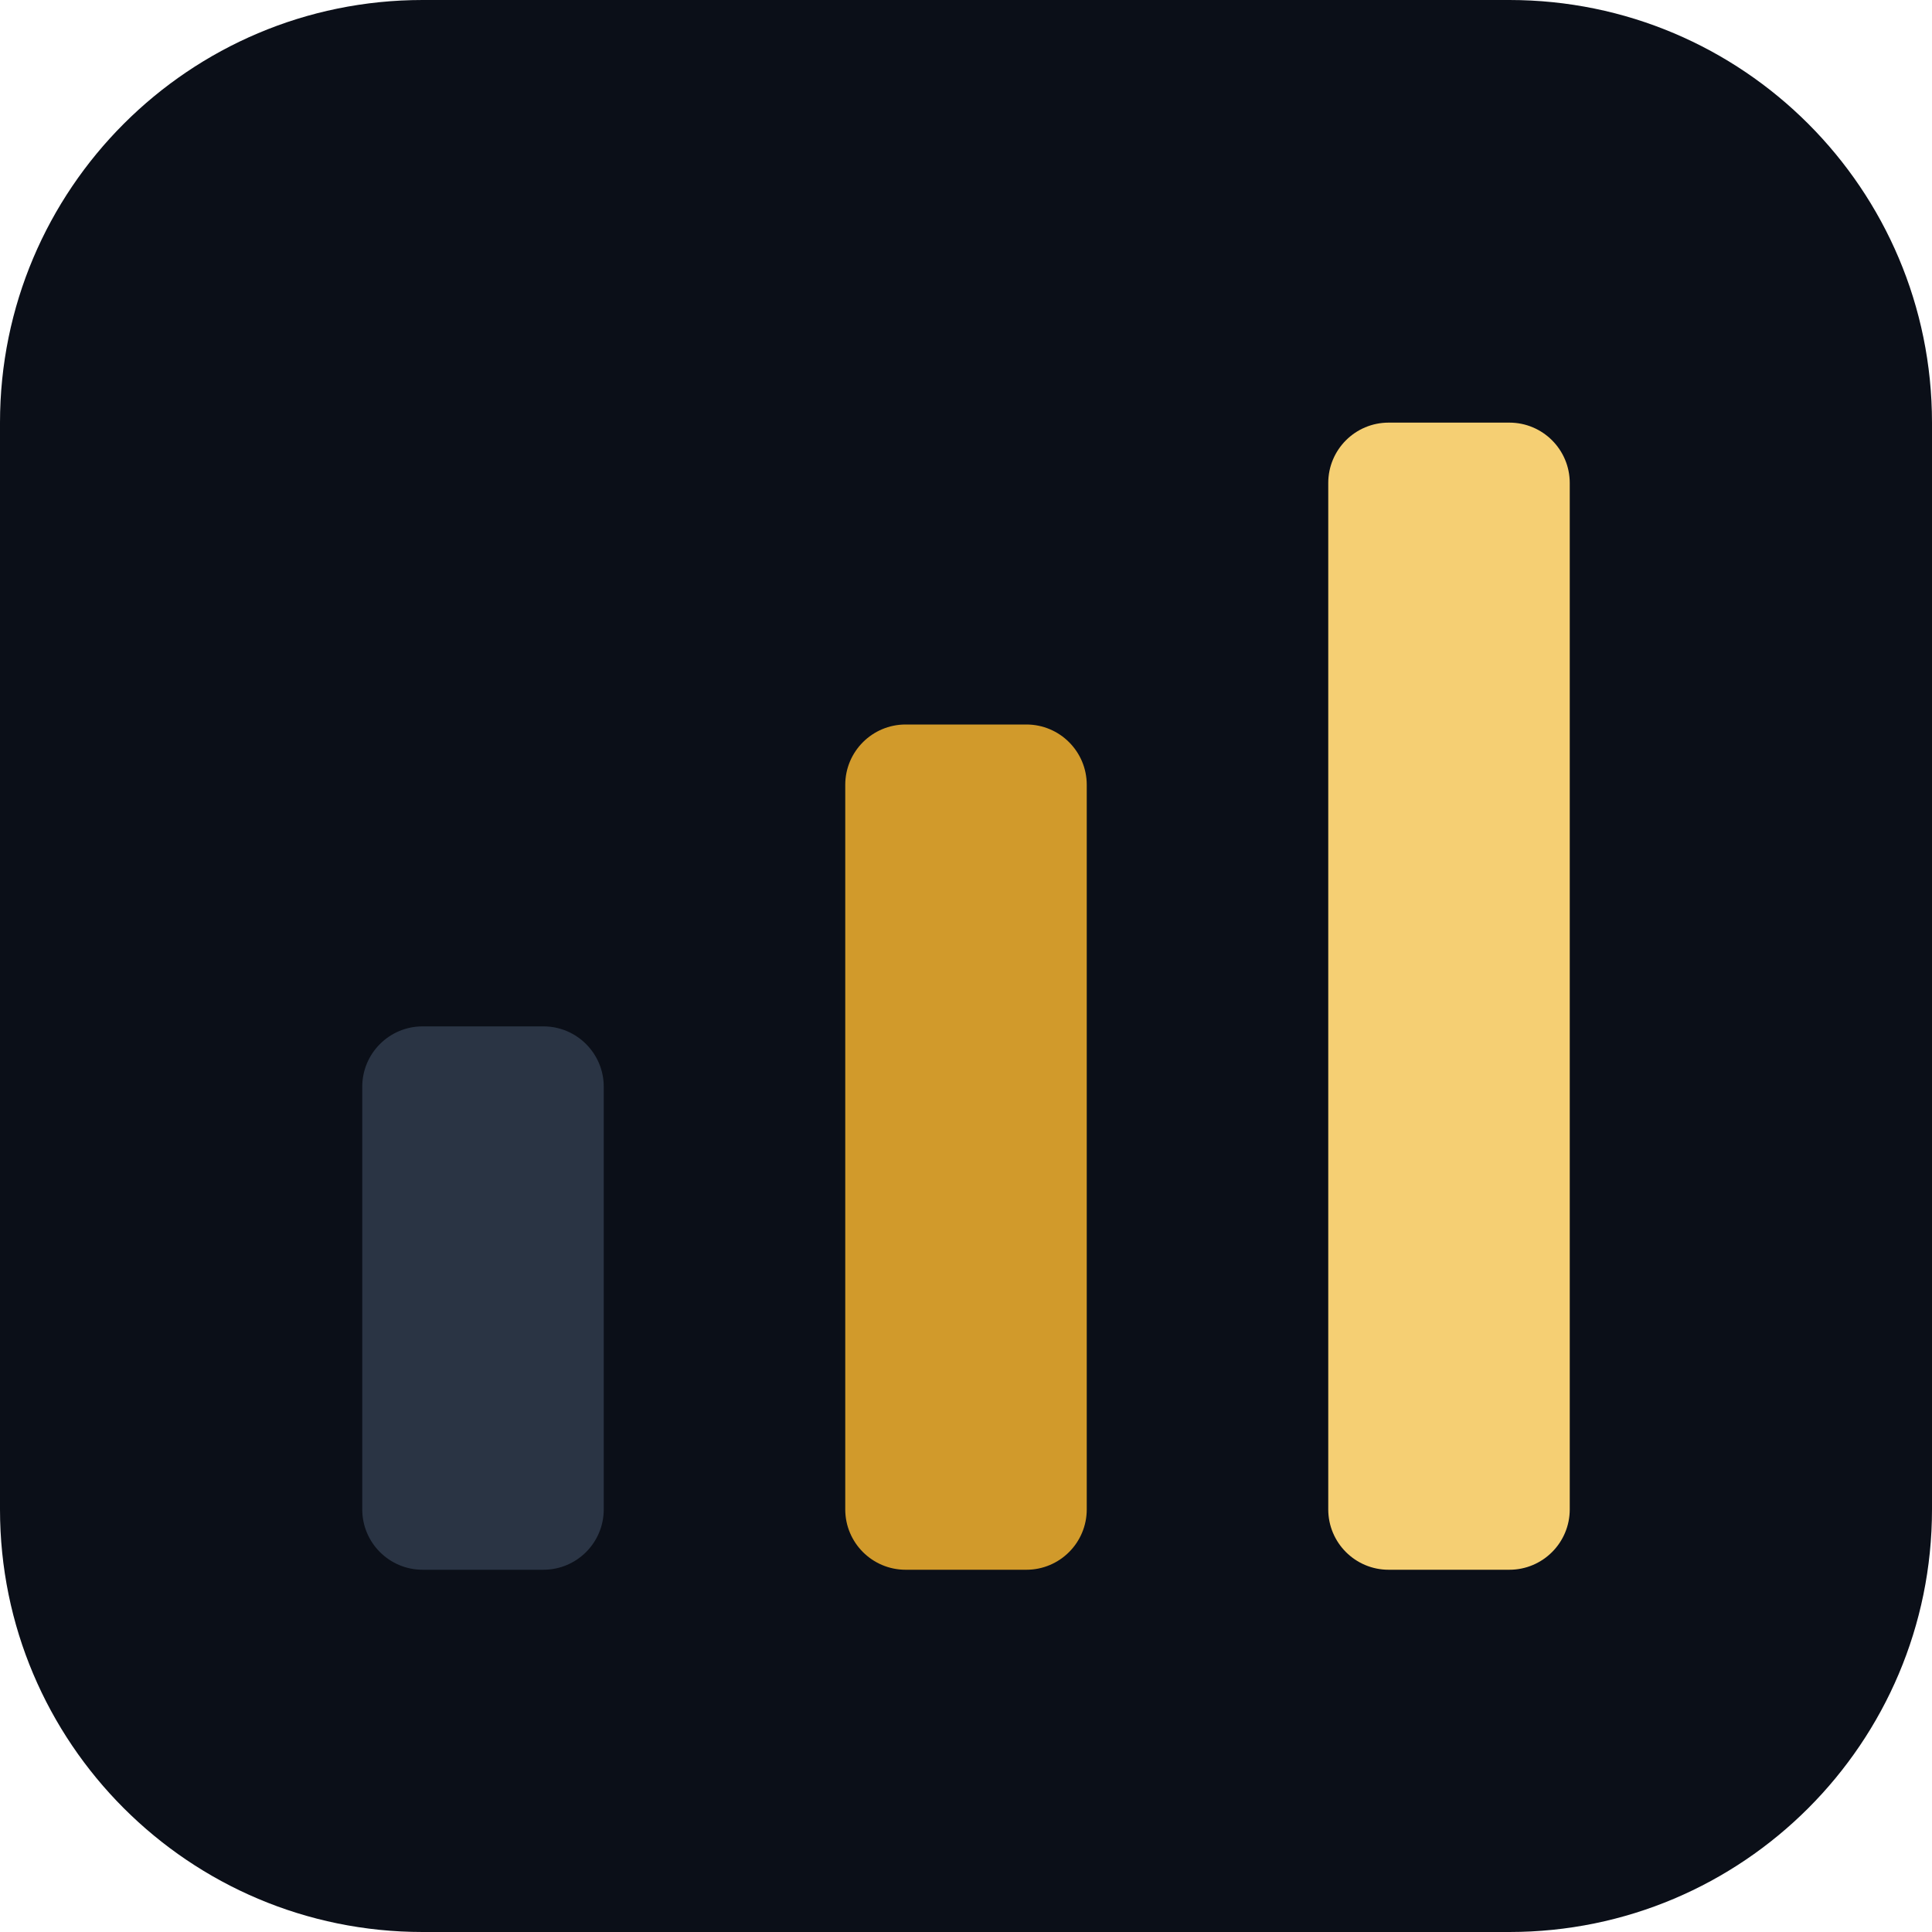
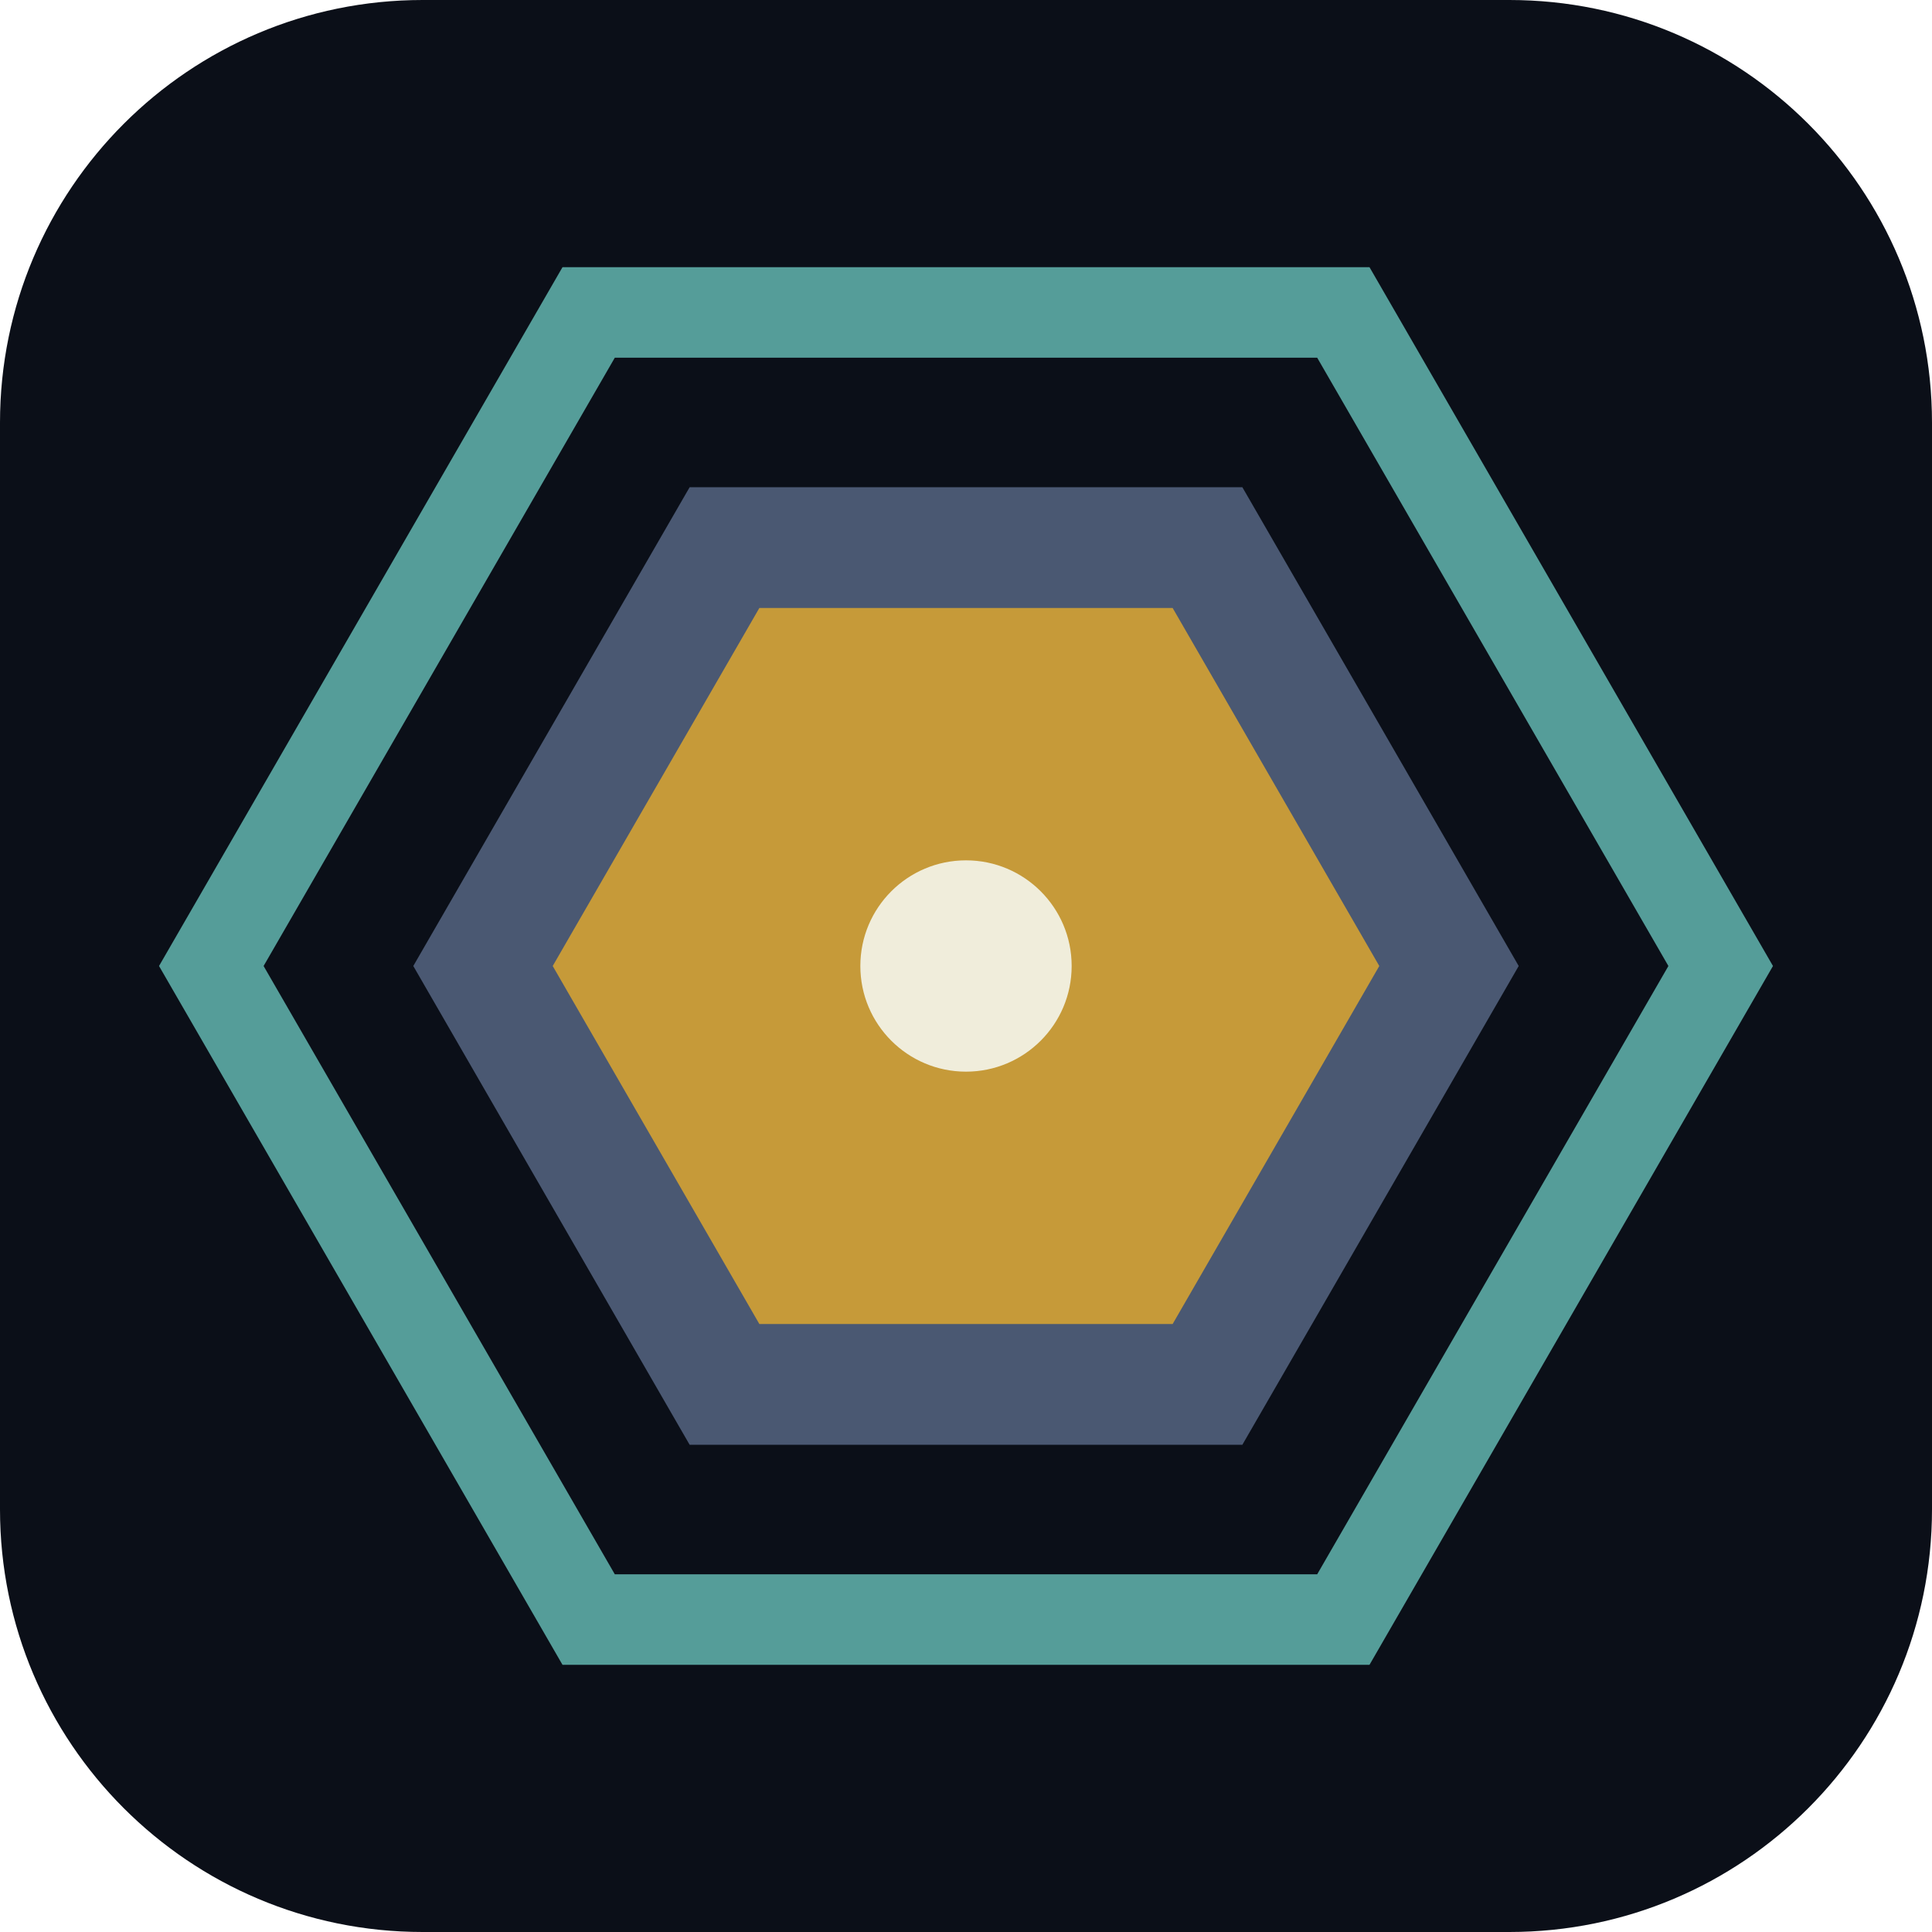
<svg xmlns="http://www.w3.org/2000/svg" viewBox="0 0 64 64">
  <rect width="64" height="64" rx="14" fill="#0b0f18" />
-   <rect x="12" y="34" width="8" height="18" rx="2" fill="#2a3444" />
-   <rect x="28" y="24" width="8" height="28" rx="2" fill="#d19a2b" />
-   <rect x="44" y="14" width="8" height="38" rx="2" fill="#f5cf73" />
+   <polygon points="57.00,32.00 44.50,53.65 19.50,53.65 7.00,32.00 19.50,10.35 44.50,10.35" fill="none" stroke="#559d99" stroke-width="3" />
+   <polygon points="48.00,32.00 40.00,45.86 24.00,45.86 16.00,32.00 24.00,18.14 40.00,18.14" fill="#c69a39" stroke="#4a5872" stroke-width="4" />
+   <circle cx="32" cy="32" r="3.5" fill="#f0eddb" />
</svg>
